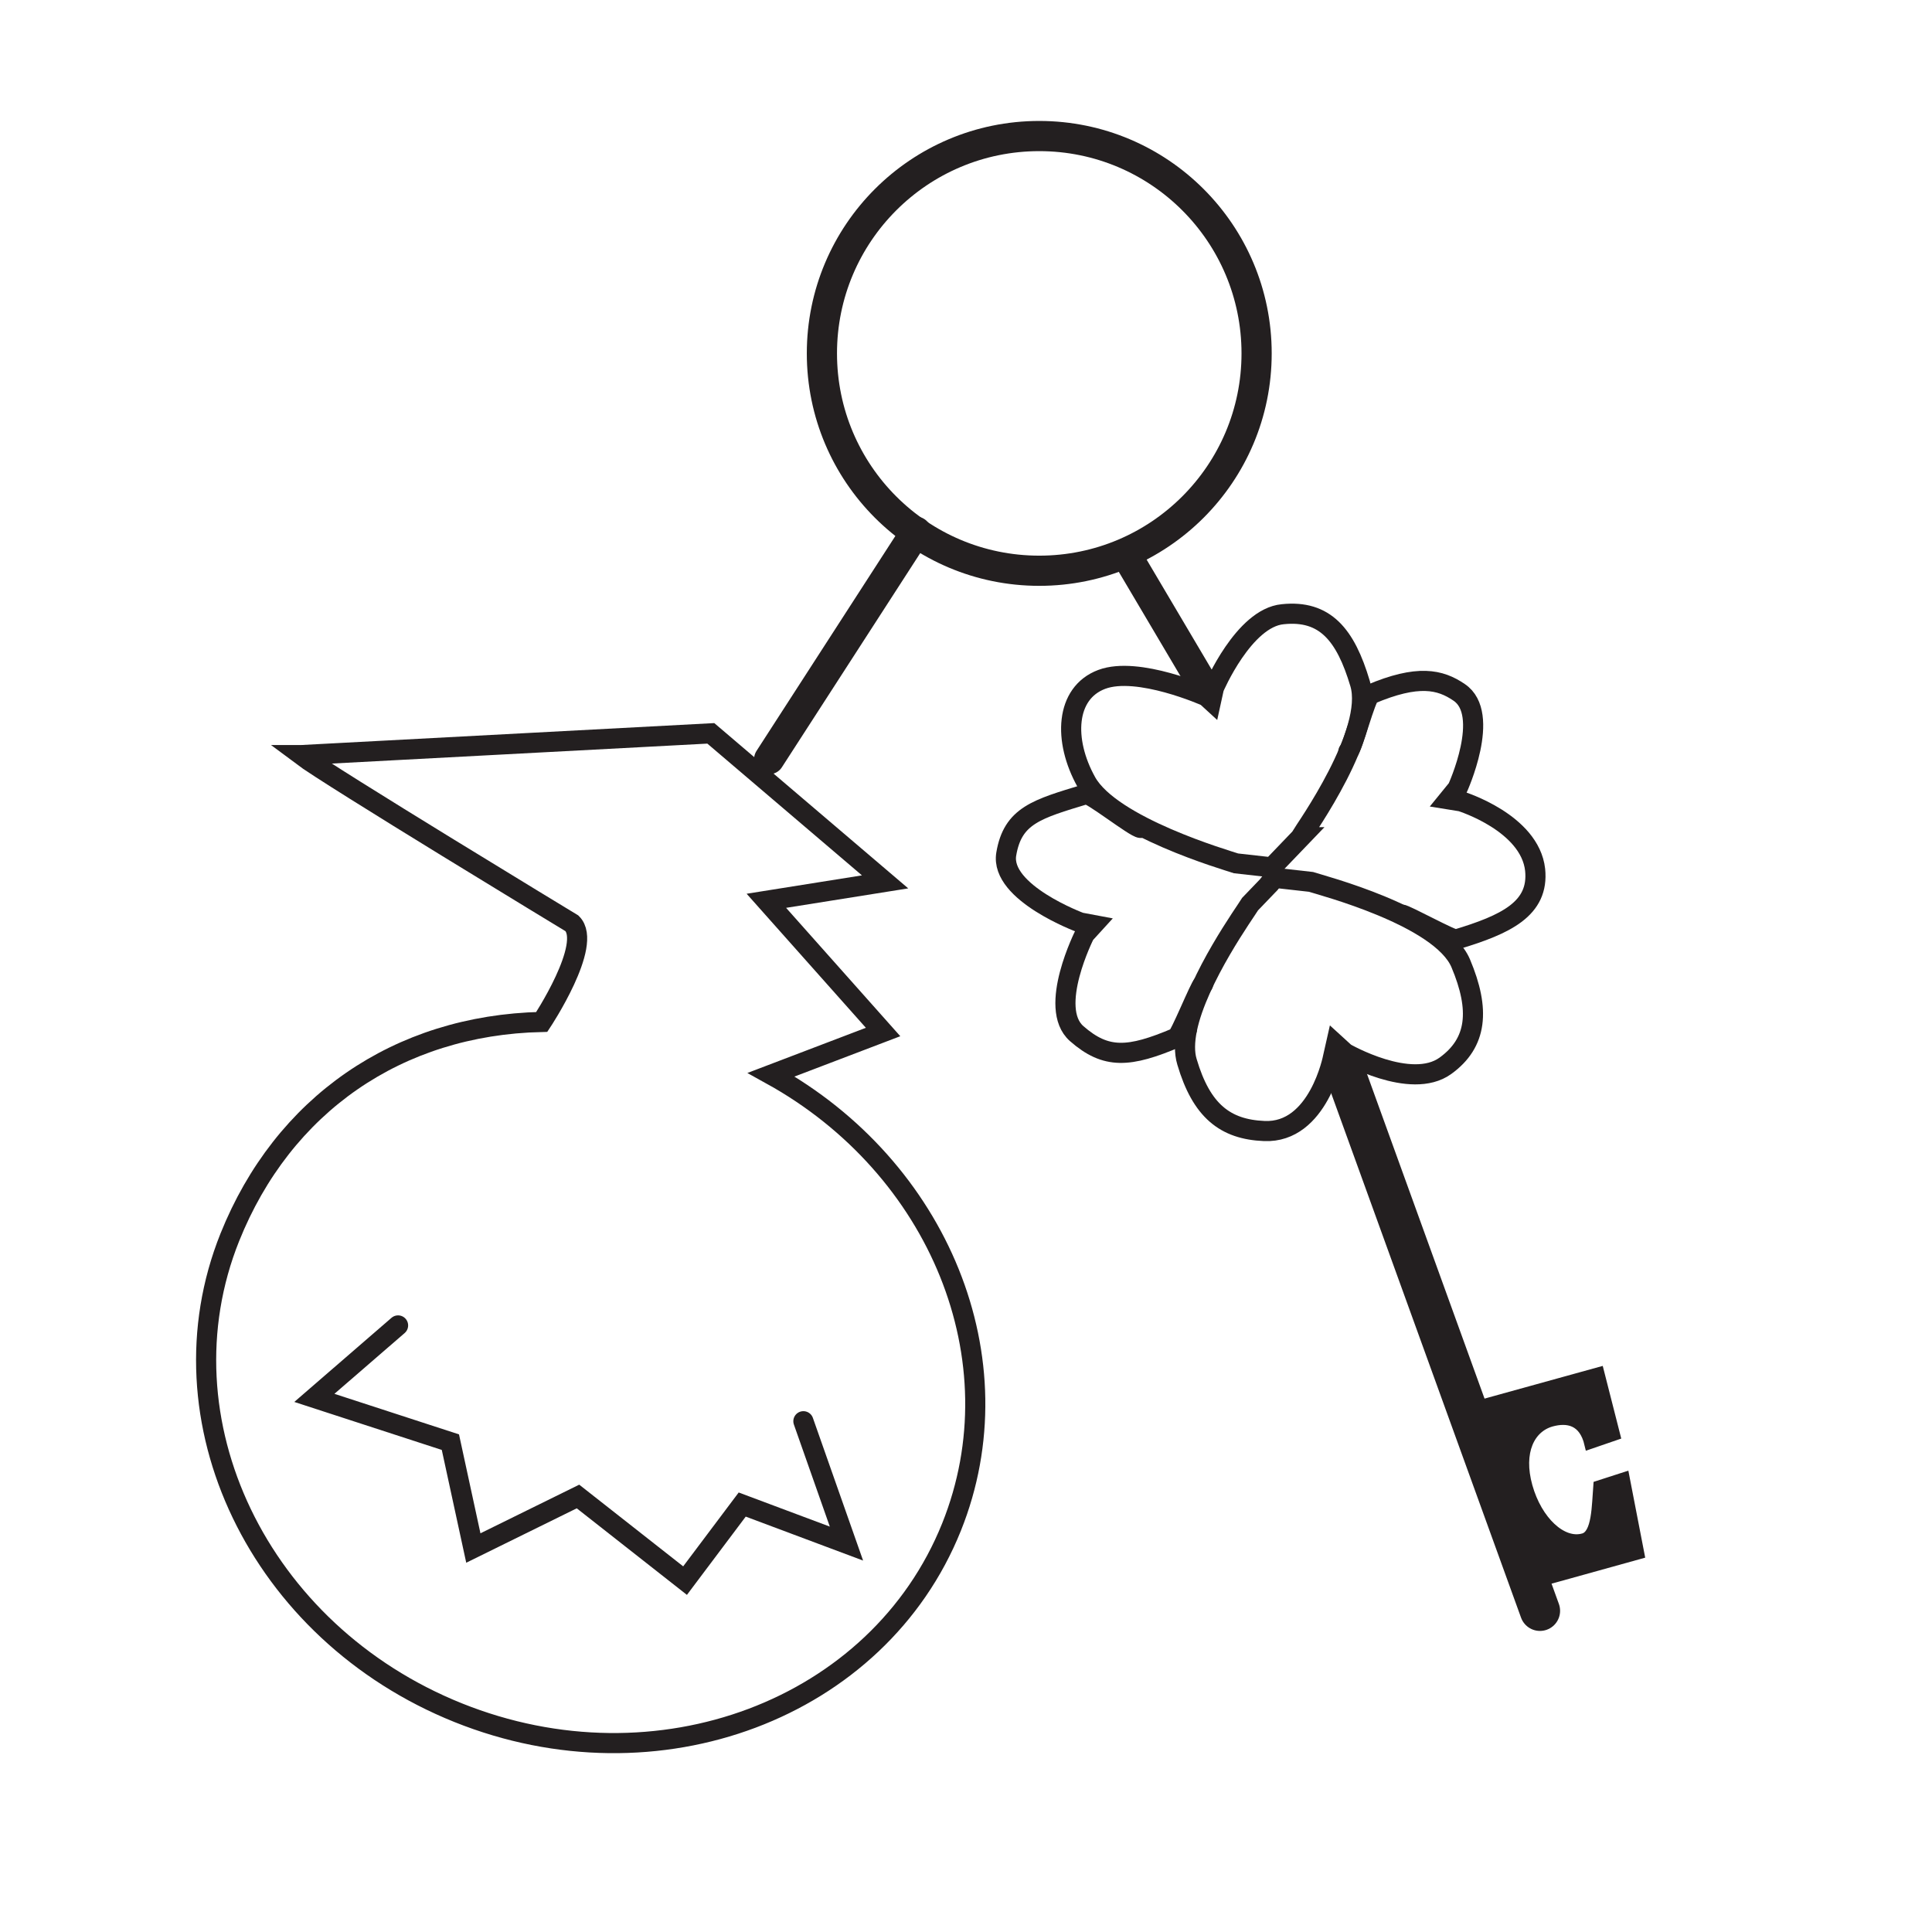
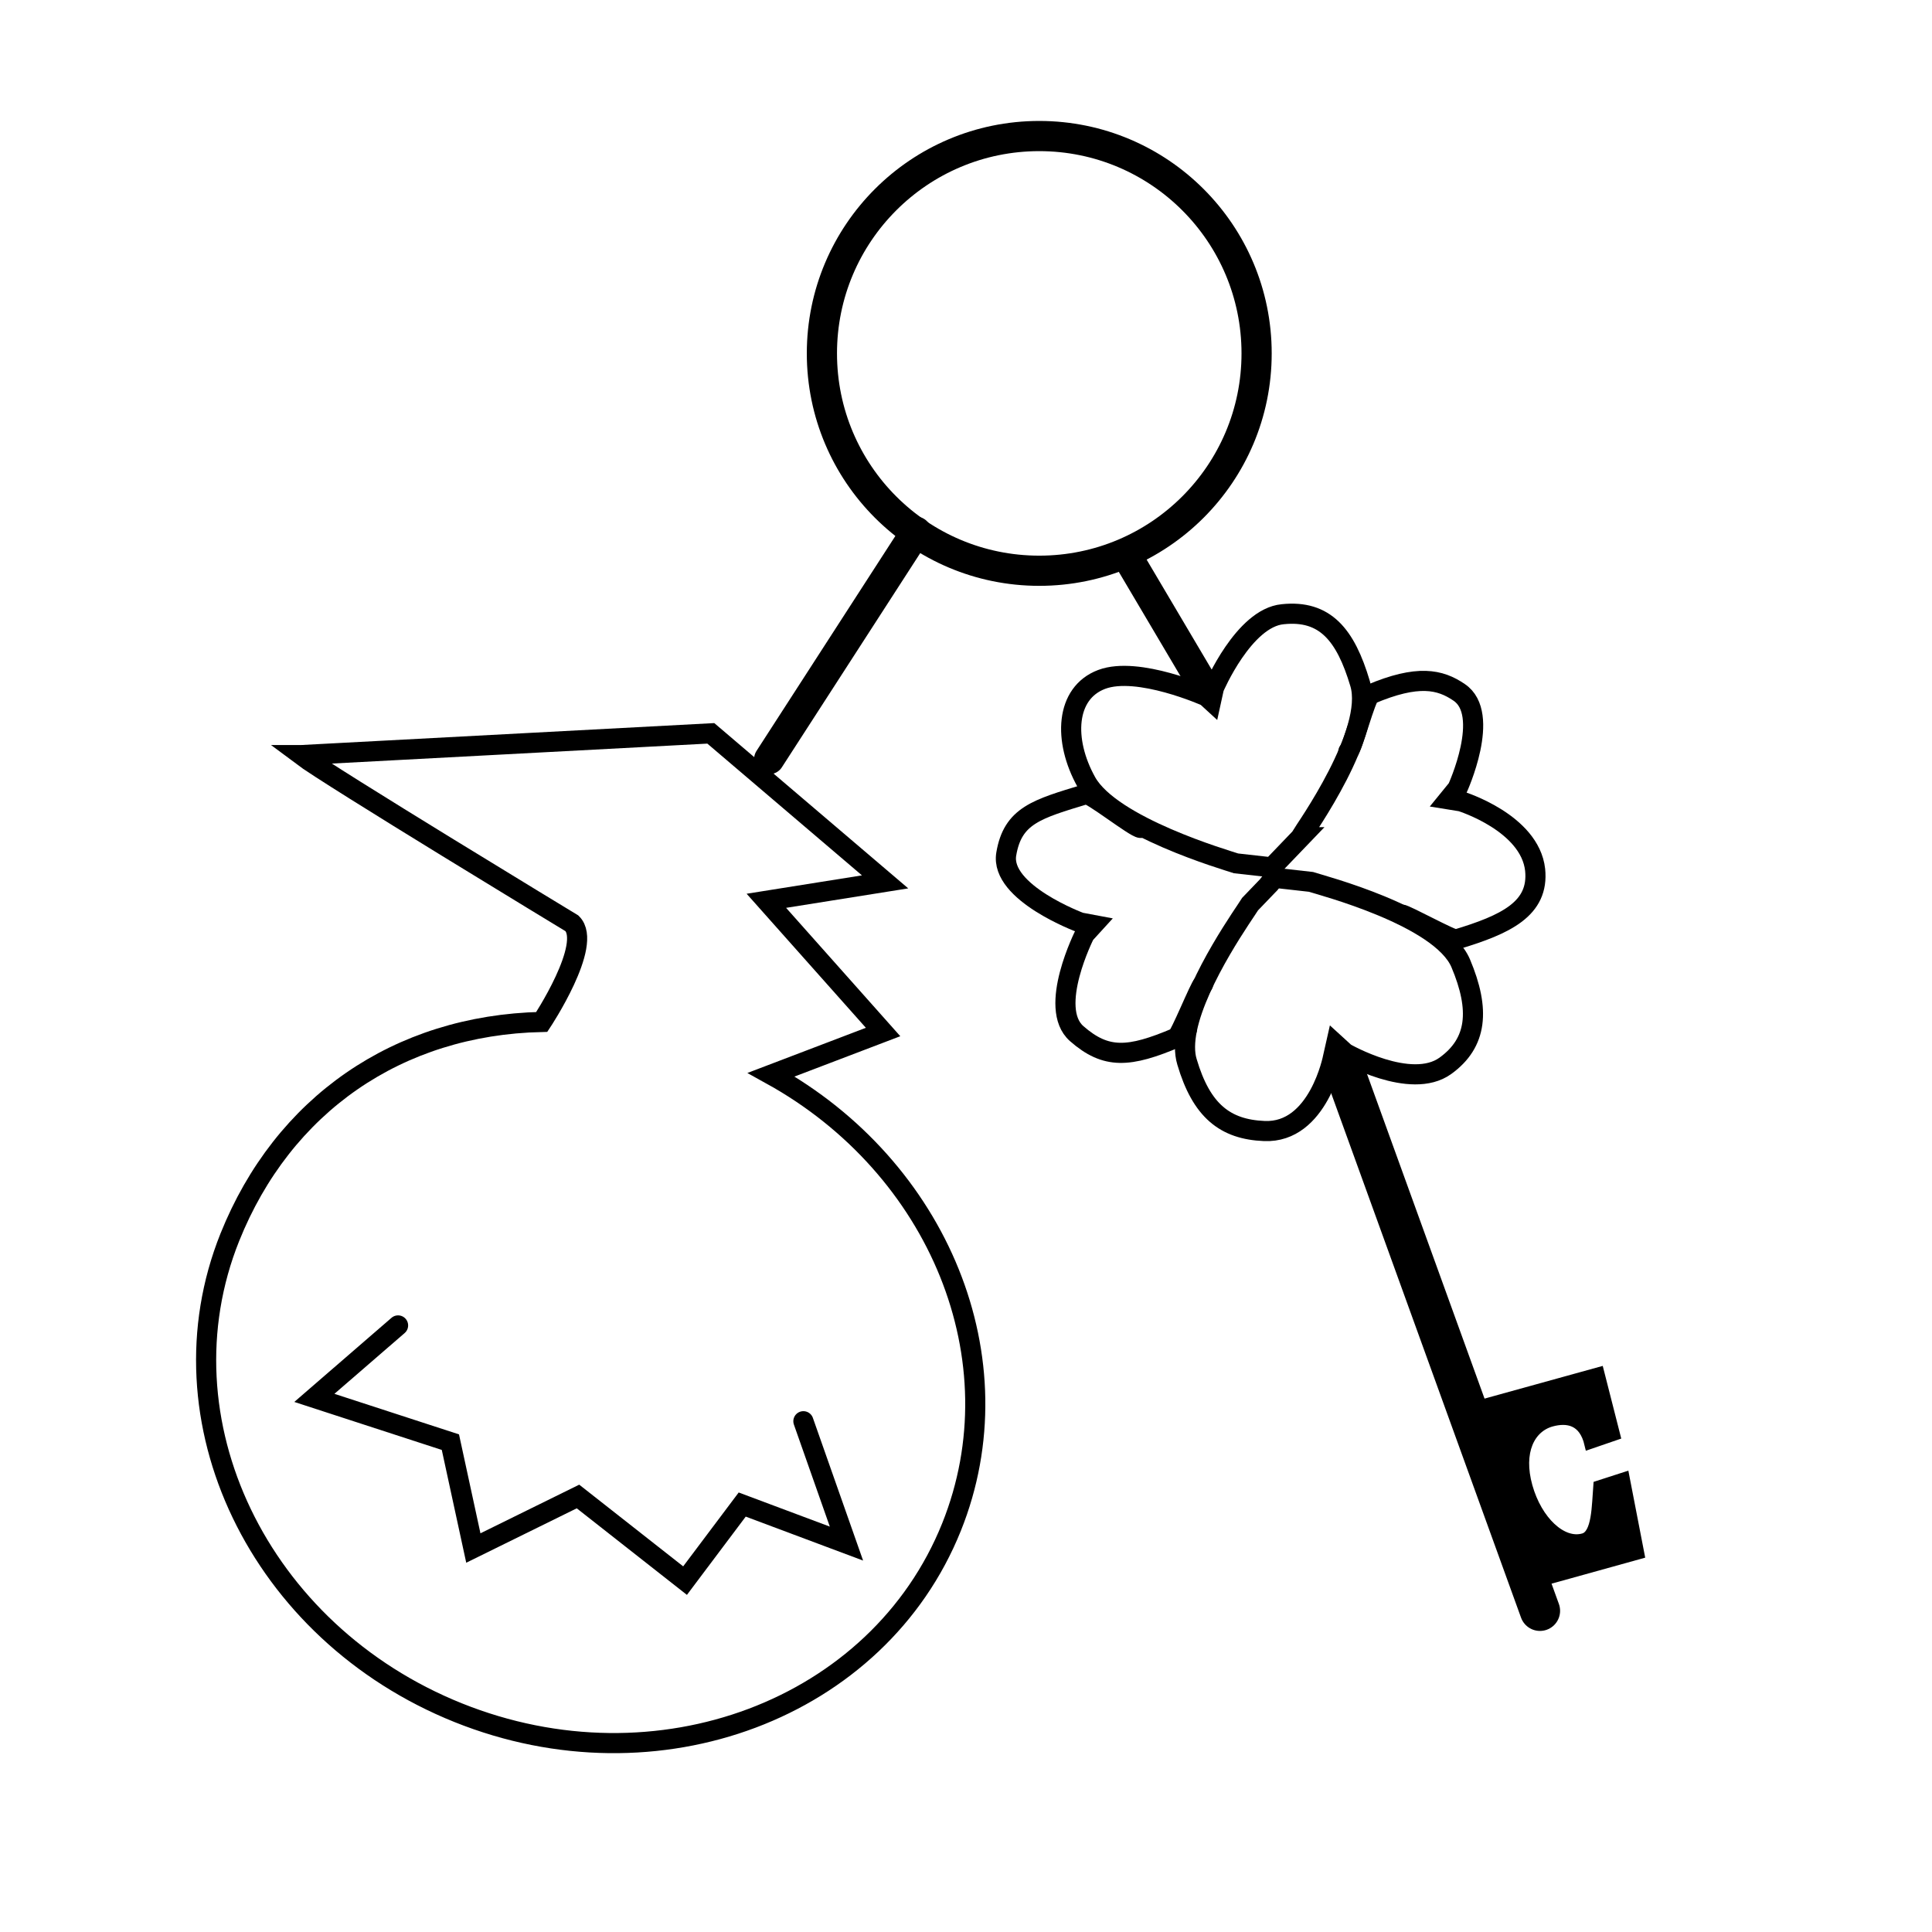
<svg xmlns="http://www.w3.org/2000/svg" id="Layer_1" data-name="Layer 1" viewBox="0 0 48 48">
  <defs>
    <style>
      .cls-1, .cls-2, .cls-3, .cls-4, .cls-5 {
-         stroke: #231f20;
+         stroke: #000000;
        stroke-linecap: round;
        stroke-miterlimit: 10;
      }

      .cls-1, .cls-3, .cls-5 {
        fill: none;
      }

      .cls-2, .cls-4 {
-         fill: #231f20;
+         fill: #000000;
      }

      .cls-2, .cls-5 {
        stroke-width: .75px;
      }

      .cls-3 {
        stroke-width: .5px;
      }

      .cls-4 {
        stroke-width: .25px;
      }
    </style>
  </defs>
  <path class="cls-3" d="M7.48,18.76c.69.52,6.73,4.18,6.73,4.18.53.52-.75,2.45-.75,2.45-3.58.08-6.43,2.06-7.75,5.35-1.82,4.54.72,9.82,5.67,11.81,4.95,1.99,10.44-.08,12.26-4.61,1.67-4.16-.32-8.94-4.48-11.24l2.78-1.06-2.9-3.26,2.95-.47-4.33-3.69-10.17.54Z" />
  <polyline class="cls-3" points="9.89 32.93 7.81 34.73 11.19 35.83 11.76 38.46 14.36 37.18 17.02 39.27 18.44 37.38 21.03 38.35 19.96 35.31" />
  <circle class="cls-5" cx="25.82" cy="8.78" r="5.4" />
  <line class="cls-5" x1="22.76" y1="13.21" x2="19.11" y2="18.86" />
  <path class="cls-3" d="M29.49,25.57c-.06.3-.07.58,0,.81.36,1.22.95,1.68,1.92,1.72,1.35.06,1.71-1.84,1.71-1.84l.07-.31.23.21s1.63.94,2.49.32c.79-.57.87-1.39.38-2.55-.5-1.17-3.48-1.94-3.72-2.02l-.89-.1-.14.14" />
  <path class="cls-3" d="M31.55,21.95l-.49.51c-.1.17-1.31,1.84-1.57,3.11" />
  <path class="cls-3" d="M32.31,20.8c.13-.21,1.84-2.61,1.48-3.82s-.87-1.83-1.92-1.72c-.97.09-1.71,1.83-1.71,1.83l-.07.32-.12-.11s-1.7-.76-2.6-.42-.96,1.51-.38,2.55c.62,1.11,3.48,1.94,3.72,2.02l.89.1.72-.75Z" />
  <path class="cls-3" d="M28.34,20.57c-.14,0-1.24-.87-1.36-.84-1.22.37-1.82.53-1.98,1.49s1.84,1.7,1.84,1.7l.32.06-.21.23s-.93,1.83-.2,2.47,1.3.6,2.48.1c.09-.04.58-1.27.66-1.33" />
  <path class="cls-3" d="M33.5,18.67c.11-.09.43-1.37.55-1.42,1.18-.5,1.73-.37,2.2-.05.81.54-.04,2.39-.04,2.39l-.22.27.31.05s1.71.53,1.84,1.7c.1.97-.73,1.36-1.96,1.73-.09.03-1.26-.62-1.36-.62" />
  <line class="cls-1" x1="33.47" y1="26.79" x2="38.26" y2="40.02" />
  <path class="cls-4" d="M37.85,39.41l2.88-.8-.37-1.91-.65.21c-.04.5-.03,1.22-.37,1.31-.53.15-1.15-.43-1.39-1.29s.06-1.46.59-1.61c.4-.11.81-.04.95.56l.64-.22-.4-1.57-3.11.86" />
  <line class="cls-2" x1="29.86" y1="16.96" x2="28.05" y2="13.9" />
</svg>
